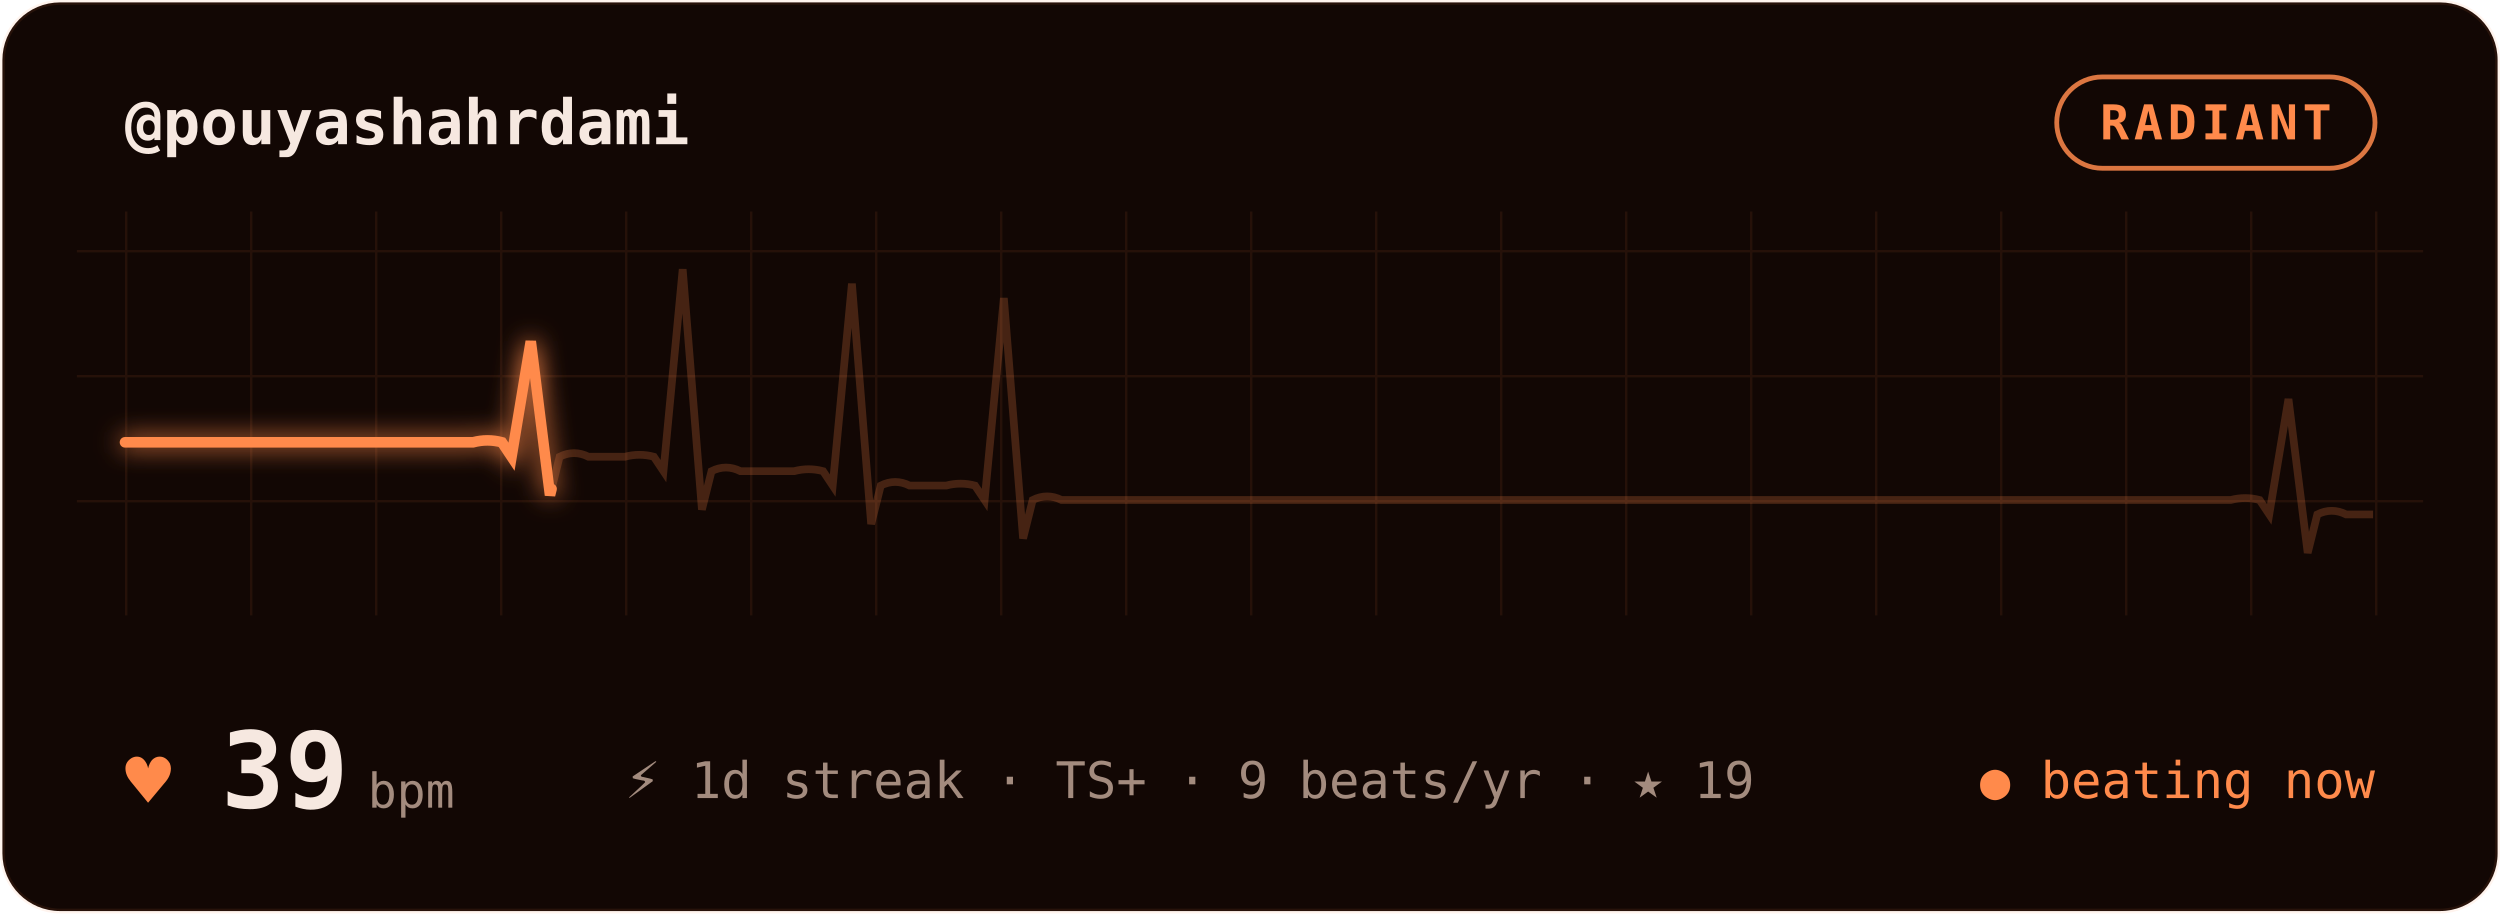
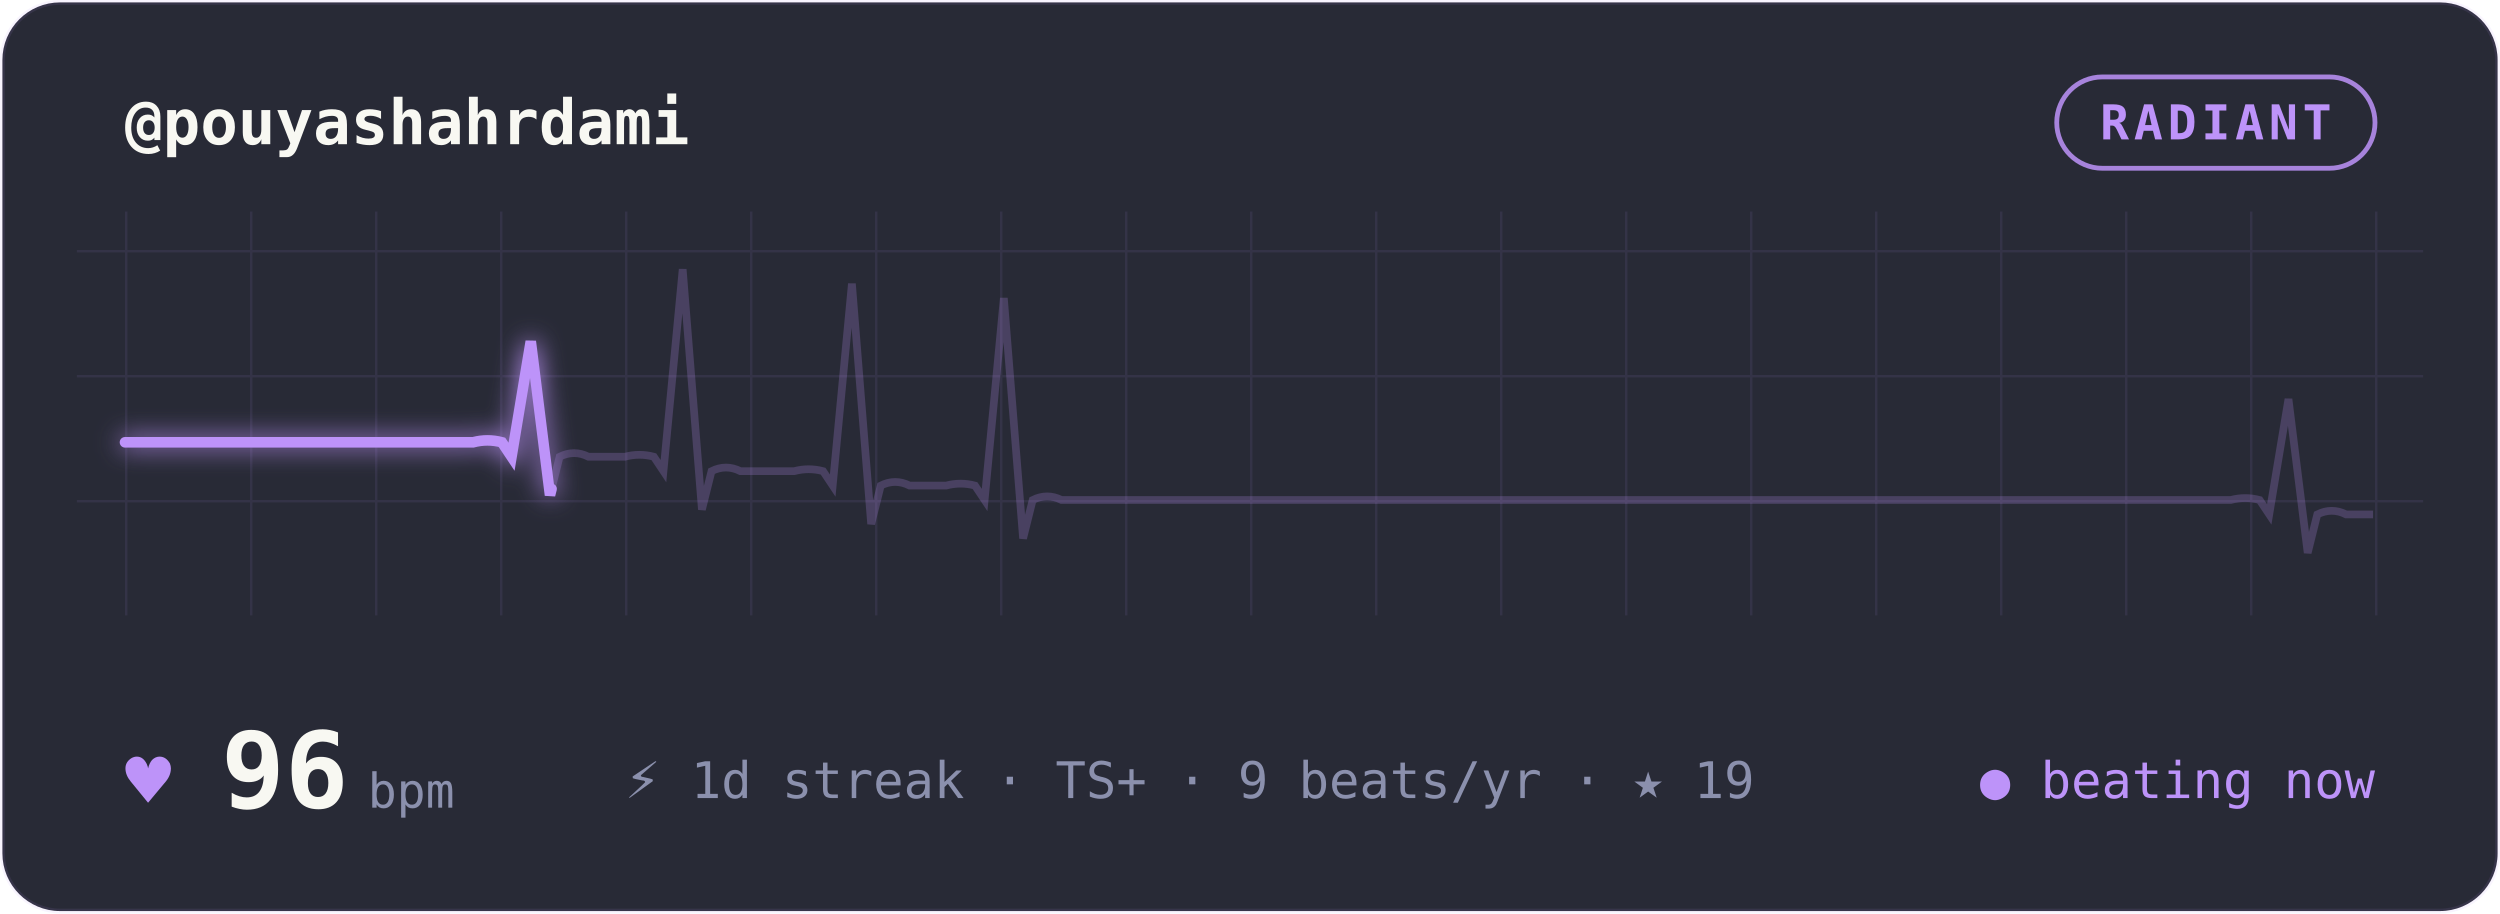
<svg xmlns="http://www.w3.org/2000/svg" width="520" height="190" viewBox="0 0 520 190" role="img" aria-labelledby="gp-title gp-desc">
-   <style>.gp-sweep{animation:gp-sweep 9.2s linear infinite}
-        .gp-heart{animation:gp-thump 1.5s ease-in-out infinite;transform-origin:center;transform-box:fill-box}
+   <style>.gp-sweep{animation:gp-sweep 3.8s linear infinite}
+        .gp-heart{animation:gp-thump 0.6s ease-in-out infinite;transform-origin:center;transform-box:fill-box}
       .gp-dot{animation:gp-blink 1.8s ease-in-out infinite}
       @keyframes gp-sweep{from{stroke-dashoffset:1000}to{stroke-dashoffset:0}}
       @keyframes gp-thump{0%,100%{transform:scale(1)}15%{transform:scale(1.32)}30%{transform:scale(1)}}
       @keyframes gp-blink{50%{opacity:.25}}</style>
  <defs>
    <filter id="gp-glow" x="-20%" y="-40%" width="140%" height="180%">
      <feGaussianBlur stdDeviation="2.6" result="b" />
      <feMerge>
        <feMergeNode in="b" />
        <feMergeNode in="SourceGraphic" />
      </feMerge>
    </filter>
    <pattern id="gp-grid" width="26" height="26" patternUnits="userSpaceOnUse">
-       <path d="M26 0H0V26" fill="none" stroke="rgba(255,138,75,0.09)" stroke-width="1" />
+       <path d="M26 0H0V26" fill="none" stroke="rgba(189,147,249,0.10)" stroke-width="1" />
    </pattern>
  </defs>
-   <rect x="0.5" y="0.5" width="519" height="189" rx="12" fill="#120704" stroke="rgba(255,138,75,0.09)" />
+   <rect x="0.5" y="0.5" width="519" height="189" rx="12" fill="#282A36" stroke="rgba(189,147,249,0.10)" />
  <rect x="16" y="44" width="488" height="84" fill="url(#gp-grid)" opacity="0.9" />
-   <text x="26" y="30" font-family="ui-monospace,'SF Mono','Cascadia Code',Menlo,Consolas,monospace" font-size="13" font-weight="600" fill="#F6E8E0">@pouyashahrdami</text>
-   <rect x="427.8" y="16" width="66.2" height="19" rx="9.5" fill="none" stroke="#FF8A4B" opacity="0.85" />
-   <text x="460.9" y="29" text-anchor="middle" font-family="ui-monospace,'SF Mono','Cascadia Code',Menlo,Consolas,monospace" font-size="10" font-weight="600" fill="#FF8A4B" letter-spacing="1">RADIANT</text>
-   <path d="M26 92 h33.4 h33.4 h5.6 q3 -0.8 6 0 l2 3 l4 -24 l4 32 l2 -8 q3 -1.5 6 0 h3.8 h3.8 q3 -0.8 6 0 l2 3 l4 -42 l4 50 l2 -8 q3 -1.5 6 0 h5.6 h5.6 q3 -0.8 6 0 l2 3 l4 -42 l4 50 l2 -8 q3 -1.5 6 0 h3.8 h3.8 q3 -0.8 6 0 l2 3 l4 -42 l4 50 l2 -8 q3 -1.5 6 0 h5.6 h33.4 h33.4 h33.4 h33.4 h33.4 h33.4 h33.4 h3.8 q3 -0.8 6 0 l2 3 l4 -24 l4 32 l2 -8 q3 -1.5 6 0 h5.6" fill="none" stroke="#FF8A4B" stroke-width="1.6" opacity="0.22" />
-   <path class="gp-sweep" d="M26 92 h33.4 h33.4 h5.6 q3 -0.8 6 0 l2 3 l4 -24 l4 32 l2 -8 q3 -1.5 6 0 h3.8 h3.8 q3 -0.8 6 0 l2 3 l4 -42 l4 50 l2 -8 q3 -1.5 6 0 h5.6 h5.6 q3 -0.8 6 0 l2 3 l4 -42 l4 50 l2 -8 q3 -1.5 6 0 h3.8 h3.8 q3 -0.8 6 0 l2 3 l4 -42 l4 50 l2 -8 q3 -1.5 6 0 h5.6 h33.4 h33.4 h33.4 h33.4 h33.4 h33.4 h33.4 h3.8 q3 -0.8 6 0 l2 3 l4 -24 l4 32 l2 -8 q3 -1.5 6 0 h5.6" pathLength="1000" fill="none" stroke="#FF8A4B" stroke-width="2.2" stroke-linecap="round" stroke-dasharray="140 860" filter="url(#gp-glow)" />
-   <text class="gp-heart" x="26" y="168" font-family="ui-monospace,'SF Mono','Cascadia Code',Menlo,Consolas,monospace" font-size="16" fill="#FF8A4B">♥</text>
-   <text x="46" y="168" font-family="ui-monospace,'SF Mono','Cascadia Code',Menlo,Consolas,monospace" font-size="22" font-weight="700" fill="#F6E8E0">39<tspan font-size="10" font-weight="400" fill="#A38B7E" dx="4">bpm</tspan>
+   <text x="26" y="30" font-family="ui-monospace,'SF Mono','Cascadia Code',Menlo,Consolas,monospace" font-size="13" font-weight="600" fill="#F8F8F2">@pouyashahrdami</text>
+   <rect x="427.8" y="16" width="66.2" height="19" rx="9.5" fill="none" stroke="#BD93F9" opacity="0.85" />
+   <text x="460.9" y="29" text-anchor="middle" font-family="ui-monospace,'SF Mono','Cascadia Code',Menlo,Consolas,monospace" font-size="10" font-weight="600" fill="#BD93F9" letter-spacing="1">RADIANT</text>
+   <path d="M26 92 h33.4 h33.4 h5.6 q3 -0.8 6 0 l2 3 l4 -24 l4 32 l2 -8 q3 -1.5 6 0 h3.8 h3.8 q3 -0.8 6 0 l2 3 l4 -42 l4 50 l2 -8 q3 -1.5 6 0 h5.6 h5.6 q3 -0.8 6 0 l2 3 l4 -42 l4 50 l2 -8 q3 -1.5 6 0 h3.8 h3.8 q3 -0.8 6 0 l2 3 l4 -42 l4 50 l2 -8 q3 -1.5 6 0 h5.6 h33.4 h33.4 h33.4 h33.4 h33.4 h33.4 h33.4 h3.8 q3 -0.8 6 0 l2 3 l4 -24 l4 32 l2 -8 q3 -1.5 6 0 h5.6" fill="none" stroke="#BD93F9" stroke-width="1.6" opacity="0.22" />
+   <path class="gp-sweep" d="M26 92 h33.4 h33.4 h5.6 q3 -0.8 6 0 l2 3 l4 -24 l4 32 l2 -8 q3 -1.5 6 0 h3.8 h3.8 q3 -0.8 6 0 l2 3 l4 -42 l4 50 l2 -8 q3 -1.5 6 0 h5.6 h5.6 q3 -0.8 6 0 l2 3 l4 -42 l4 50 l2 -8 q3 -1.5 6 0 h3.8 h3.8 q3 -0.8 6 0 l2 3 l4 -42 l4 50 l2 -8 q3 -1.5 6 0 h5.6 h33.4 h33.4 h33.4 h33.4 h33.4 h33.4 h33.4 h3.8 q3 -0.8 6 0 l2 3 l4 -24 l4 32 l2 -8 q3 -1.5 6 0 h5.6" pathLength="1000" fill="none" stroke="#BD93F9" stroke-width="2.2" stroke-linecap="round" stroke-dasharray="140 860" filter="url(#gp-glow)" />
+   <text class="gp-heart" x="26" y="168" font-family="ui-monospace,'SF Mono','Cascadia Code',Menlo,Consolas,monospace" font-size="16" fill="#BD93F9">♥</text>
+   <text x="46" y="168" font-family="ui-monospace,'SF Mono','Cascadia Code',Menlo,Consolas,monospace" font-size="22" font-weight="700" fill="#F8F8F2">96<tspan font-size="10" font-weight="400" fill="#8B90AD" dx="4">bpm</tspan>
  </text>
-   <text x="130" y="166" font-family="ui-monospace,'SF Mono','Cascadia Code',Menlo,Consolas,monospace" font-size="10.5" fill="#A38B7E">⚡ 1d streak  ·  TS+  ·  9 beats/yr  ·  ★ 19</text>
-   <text x="494" y="166" text-anchor="end" font-family="ui-monospace,'SF Mono','Cascadia Code',Menlo,Consolas,monospace" font-size="10.5" fill="#FF8A4B" class="gp-dot">● beating now</text>
+   <text x="130" y="166" font-family="ui-monospace,'SF Mono','Cascadia Code',Menlo,Consolas,monospace" font-size="10.5" fill="#8B90AD">⚡ 1d streak  ·  TS+  ·  9 beats/yr  ·  ★ 19</text>
+   <text x="494" y="166" text-anchor="end" font-family="ui-monospace,'SF Mono','Cascadia Code',Menlo,Consolas,monospace" font-size="10.5" fill="#BD93F9" class="gp-dot">● beating now</text>
</svg>
